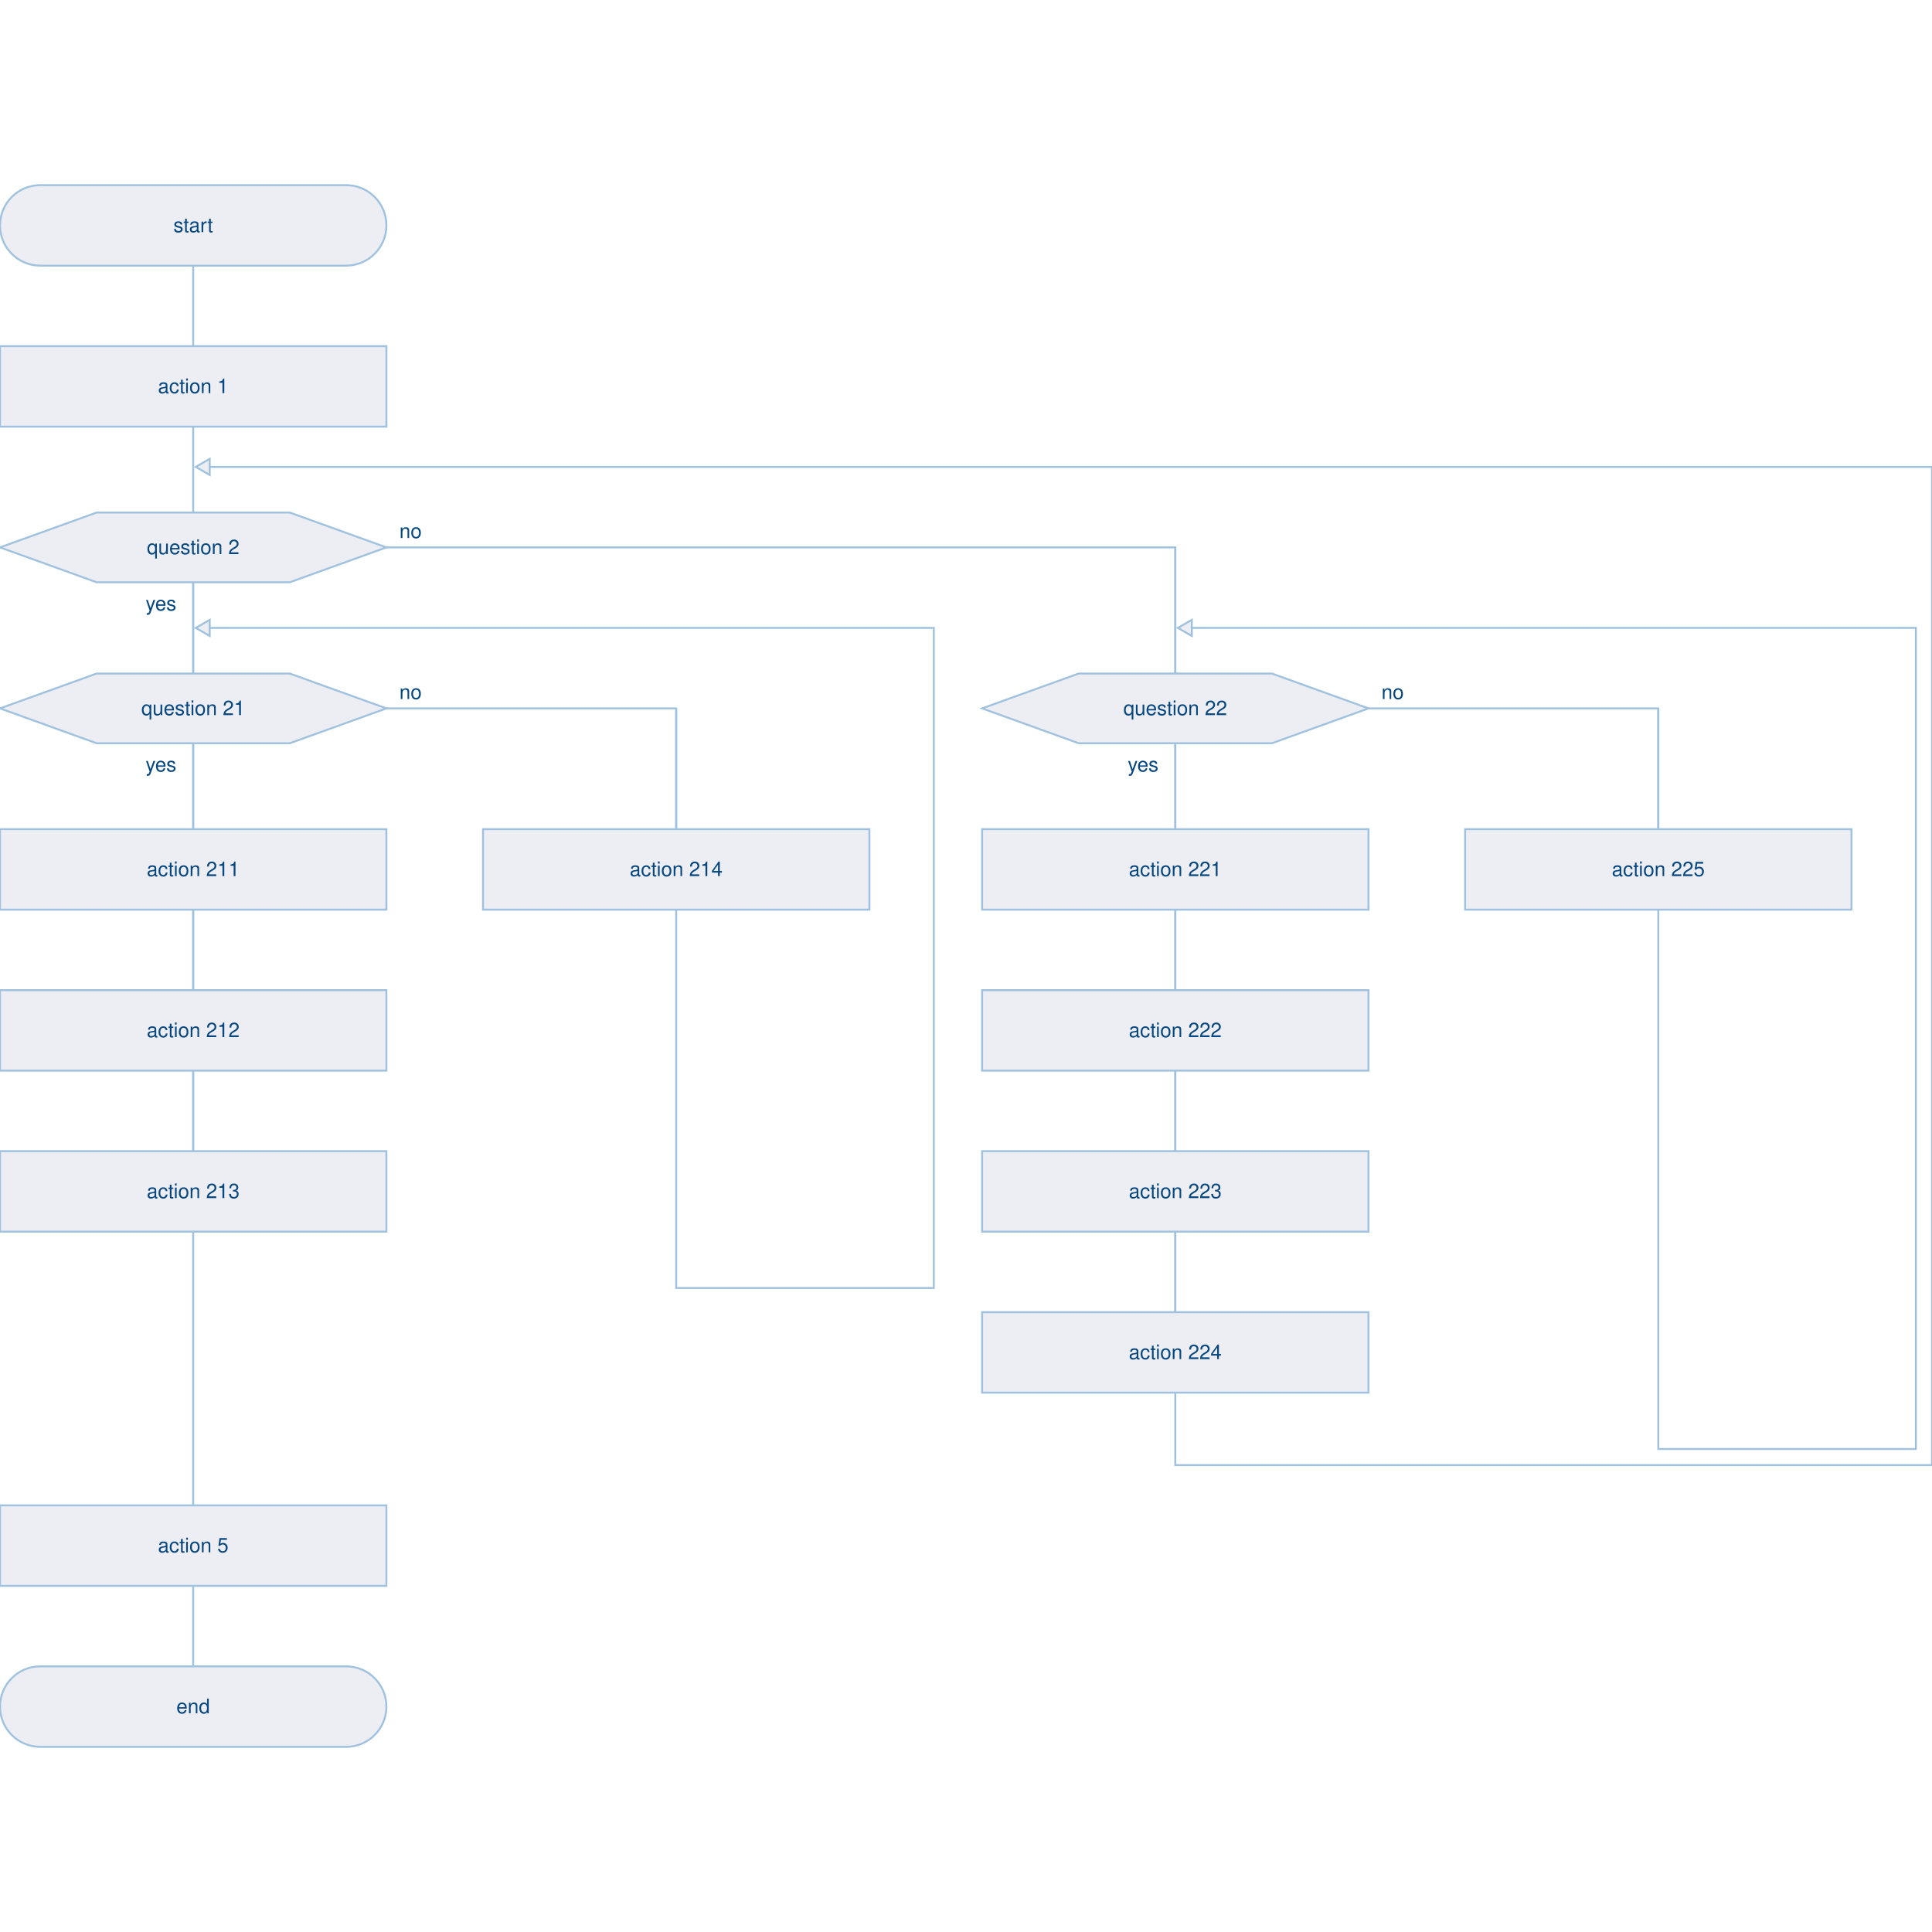
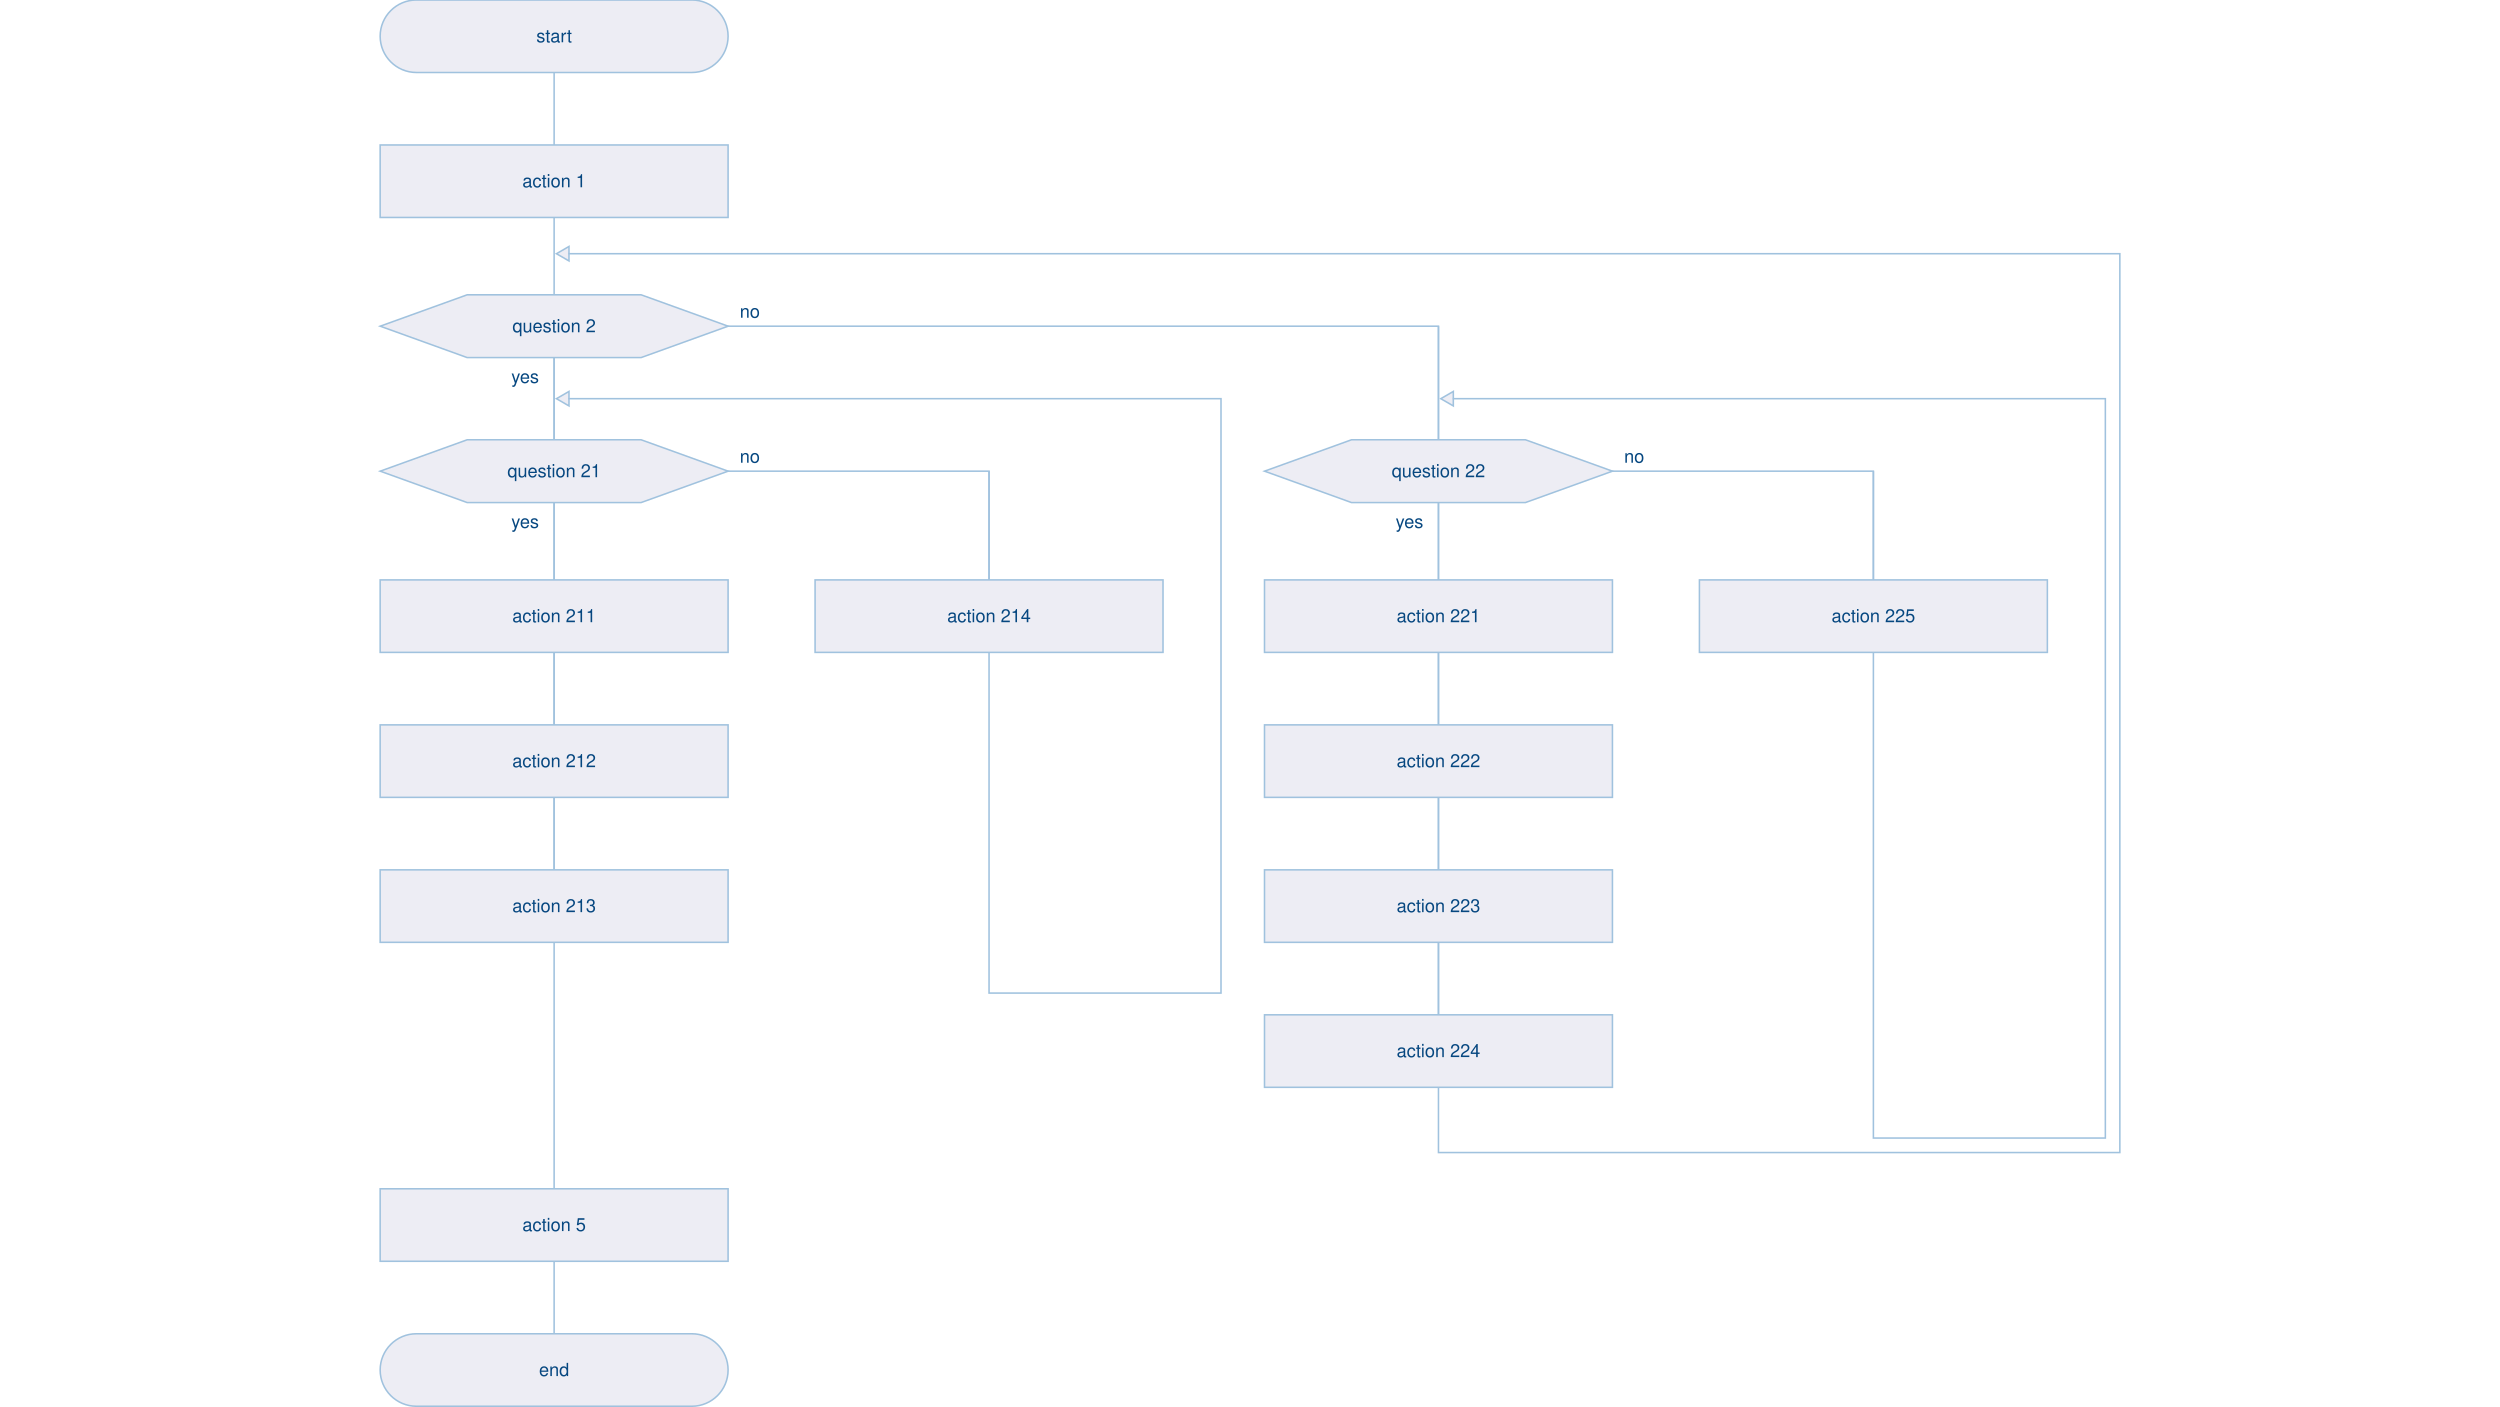
- <svg xmlns="http://www.w3.org/2000/svg" font-size="1" viewBox="0.0 0.0 500.0 500.0" stroke="rgb(0,0,0)" width="500" stroke-opacity="1" height="500" version="1.1">
+ <svg xmlns="http://www.w3.org/2000/svg" font-size="1" viewBox="0.0 0.0 1920.0 1080.0" stroke="rgb(0,0,0)" width="1920" stroke-opacity="1" height="1080" version="1.1">
  <defs />
-   <g stroke-linejoin="miter" fill-opacity="1.0" fill="rgb(237,237,244)" stroke="rgb(160,194,222)" stroke-linecap="butt" stroke-miterlimit="10.0" stroke-opacity="1.0" stroke-width="0.5">
-     <path d="M 54.27,160.417 l -3.608,2.083 l 3.608,2.083 Z" />
+   <g stroke-linejoin="miter" fill-opacity="1.0" fill="rgb(237,237,244)" stroke="rgb(160,194,222)" stroke-linecap="butt" stroke-miterlimit="10.0" stroke-opacity="1.0" stroke-width="1.201">
+     <path d="M 436.976,300.619 l -9.642,5.567 l 9.642,5.567 Z" />
  </g>
-   <g stroke-linejoin="miter" fill-opacity="0.0" fill="rgb(0,0,0)" stroke="rgb(160,194,222)" stroke-linecap="butt" stroke-miterlimit="10.0" stroke-opacity="1.0" stroke-width="0.5">
-     <path d="M 175,183.333 v 150 h 66.667 v -170.833 h -187.558 " />
+   <g stroke-linejoin="miter" fill-opacity="0.0" fill="rgb(0,0,0)" stroke="rgb(160,194,222)" stroke-linecap="butt" stroke-miterlimit="10.0" stroke-opacity="1.0" stroke-width="1.201">
+     <path d="M 759.588,361.856 v 400.825 h 178.144 v -456.495 h -501.187 " />
  </g>
-   <g stroke-linejoin="miter" fill-opacity="1.0" fill="rgb(237,237,244)" stroke="rgb(160,194,222)" stroke-linecap="butt" stroke-miterlimit="10.0" stroke-opacity="1.0" stroke-width="0.5">
-     <path d="M 308.436,160.417 l -3.608,2.083 l 3.608,2.083 Z" />
+   <g stroke-linejoin="miter" fill-opacity="1.0" fill="rgb(237,237,244)" stroke="rgb(160,194,222)" stroke-linecap="butt" stroke-miterlimit="10.0" stroke-opacity="1.0" stroke-width="1.201">
+     <path d="M 1116.151,300.619 l -9.642,5.567 l 9.642,5.567 Z" />
  </g>
-   <g stroke-linejoin="miter" fill-opacity="0.0" fill="rgb(0,0,0)" stroke="rgb(160,194,222)" stroke-linecap="butt" stroke-miterlimit="10.0" stroke-opacity="1.0" stroke-width="0.5">
-     <path d="M 429.167,183.333 v 191.667 h 66.667 v -212.5 h -187.558 " />
+   <g stroke-linejoin="miter" fill-opacity="0.0" fill="rgb(0,0,0)" stroke="rgb(160,194,222)" stroke-linecap="butt" stroke-miterlimit="10.0" stroke-opacity="1.0" stroke-width="1.201">
+     <path d="M 1438.763,361.856 v 512.165 h 178.144 v -567.835 h -501.187 " />
  </g>
-   <g stroke-linejoin="miter" fill-opacity="1.0" fill="rgb(237,237,244)" stroke="rgb(160,194,222)" stroke-linecap="butt" stroke-miterlimit="10.0" stroke-opacity="1.0" stroke-width="0.5">
-     <path d="M 54.27,118.75 l -3.608,2.083 l 3.608,2.083 Z" />
+   <g stroke-linejoin="miter" fill-opacity="1.0" fill="rgb(237,237,244)" stroke="rgb(160,194,222)" stroke-linecap="butt" stroke-miterlimit="10.0" stroke-opacity="1.0" stroke-width="1.201">
+     <path d="M 436.976,189.278 l -9.642,5.567 l 9.642,5.567 Z" />
  </g>
-   <g stroke-linejoin="miter" fill-opacity="0.0" fill="rgb(0,0,0)" stroke="rgb(160,194,222)" stroke-linecap="butt" stroke-miterlimit="10.0" stroke-opacity="1.0" stroke-width="0.5">
-     <path d="M 304.167,141.667 v 237.5 h 195.833 v -258.333 h -445.892 " />
+   <g stroke-linejoin="miter" fill-opacity="0.0" fill="rgb(0,0,0)" stroke="rgb(160,194,222)" stroke-linecap="butt" stroke-miterlimit="10.0" stroke-opacity="1.0" stroke-width="1.201">
+     <path d="M 1104.742,250.516 v 634.639 h 523.299 v -690.309 h -1191.496 " />
  </g>
-   <g stroke-linejoin="miter" fill-opacity="0.0" fill="rgb(0,0,0)" stroke="rgb(160,194,222)" stroke-linecap="butt" stroke-miterlimit="10.0" stroke-opacity="1.0" stroke-width="0.5">
-     <path d="M 50,100 v -41.667 " />
+   <g stroke-linejoin="miter" fill-opacity="0.0" fill="rgb(0,0,0)" stroke="rgb(160,194,222)" stroke-linecap="butt" stroke-miterlimit="10.0" stroke-opacity="1.0" stroke-width="1.201">
+     <path d="M 425.567,139.175 v -111.34 " />
  </g>
-   <g stroke-linejoin="miter" fill-opacity="0.0" fill="rgb(0,0,0)" stroke="rgb(160,194,222)" stroke-linecap="butt" stroke-miterlimit="10.0" stroke-opacity="1.0" stroke-width="0.5">
-     <path d="M 50,141.667 v -41.667 " />
+   <g stroke-linejoin="miter" fill-opacity="0.0" fill="rgb(0,0,0)" stroke="rgb(160,194,222)" stroke-linecap="butt" stroke-miterlimit="10.0" stroke-opacity="1.0" stroke-width="1.201">
+     <path d="M 425.567,250.516 v -111.34 " />
  </g>
-   <g stroke-linejoin="miter" fill-opacity="0.0" fill="rgb(0,0,0)" stroke="rgb(160,194,222)" stroke-linecap="butt" stroke-miterlimit="10.0" stroke-opacity="1.0" stroke-width="0.5">
-     <path d="M 50,400 v -258.333 " />
+   <g stroke-linejoin="miter" fill-opacity="0.0" fill="rgb(0,0,0)" stroke="rgb(160,194,222)" stroke-linecap="butt" stroke-miterlimit="10.0" stroke-opacity="1.0" stroke-width="1.201">
+     <path d="M 425.567,940.825 v -690.309 " />
  </g>
-   <g stroke-linejoin="miter" fill-opacity="0.0" fill="rgb(0,0,0)" stroke="rgb(160,194,222)" stroke-linecap="butt" stroke-miterlimit="10.0" stroke-opacity="1.0" stroke-width="0.5">
-     <path d="M 50,441.667 v -41.667 " />
+   <g stroke-linejoin="miter" fill-opacity="0.0" fill="rgb(0,0,0)" stroke="rgb(160,194,222)" stroke-linecap="butt" stroke-miterlimit="10.0" stroke-opacity="1.0" stroke-width="1.201">
+     <path d="M 425.567,1052.165 v -111.34 " />
  </g>
-   <g stroke-linejoin="miter" fill-opacity="1.0" fill="rgb(237,237,244)" stroke="rgb(160,194,222)" stroke-linecap="butt" stroke-miterlimit="10.0" stroke-opacity="1.0" stroke-width="0.5">
-     <path d="M 100,441.667 h 0 c 0,-5.753 -4.664,-10.417 -10.417 -10.417h -79.167 c -5.753,-0 -10.417,4.664 -10.417 10.417h 0 c -0,5.753 4.664,10.417 10.417 10.417h 79.167 c 5.753,0 10.417,-4.664 10.417 -10.417Z" />
+   <g stroke-linejoin="miter" fill-opacity="1.0" fill="rgb(237,237,244)" stroke="rgb(160,194,222)" stroke-linecap="butt" stroke-miterlimit="10.0" stroke-opacity="1.0" stroke-width="1.201">
+     <path d="M 559.175,1052.165 h 0 c 0,-15.373 -12.462,-27.835 -27.835 -27.835h -211.546 c -15.373,-0 -27.835,12.462 -27.835 27.835h 0 c -0,15.373 12.462,27.835 27.835 27.835h 211.546 c 15.373,0 27.835,-12.462 27.835 -27.835Z" />
  </g>
-   <g stroke-linejoin="miter" fill-opacity="1.0" font-size="5.208px" fill="rgb(6,71,128)" stroke="rgb(0,0,0)" font-weight="300" font-family="helvetica" stroke-linecap="butt" stroke-miterlimit="10.0" stroke-opacity="1.0" stroke-width="1.798">
-     <text transform="matrix(1,0,0,1,50,441.6667)" stroke="none" dominant-baseline="middle" text-anchor="middle">end</text>
+   <g stroke-linejoin="miter" fill-opacity="1.0" font-size="13.918px" fill="rgb(6,71,128)" stroke="rgb(0,0,0)" font-weight="300" font-family="helvetica" stroke-linecap="butt" stroke-miterlimit="10.0" stroke-opacity="1.0" stroke-width="4.805">
+     <text transform="matrix(1,0,0,1,425.567,1052.165)" stroke="none" dominant-baseline="middle" text-anchor="middle">end</text>
  </g>
-   <g stroke-linejoin="miter" fill-opacity="1.0" fill="rgb(237,237,244)" stroke="rgb(160,194,222)" stroke-linecap="butt" stroke-miterlimit="10.0" stroke-opacity="1.0" stroke-width="0.5">
-     <path d="M 100,410.417 l -0,-20.833 h -100 l -0,20.833 Z" />
+   <g stroke-linejoin="miter" fill-opacity="1.0" fill="rgb(237,237,244)" stroke="rgb(160,194,222)" stroke-linecap="butt" stroke-miterlimit="10.0" stroke-opacity="1.0" stroke-width="1.201">
+     <path d="M 559.175,968.66 l -0,-55.67 h -267.216 l -0,55.67 Z" />
  </g>
-   <g stroke-linejoin="miter" fill-opacity="1.0" font-size="5.208px" fill="rgb(6,71,128)" stroke="rgb(0,0,0)" font-weight="300" font-family="helvetica" stroke-linecap="butt" stroke-miterlimit="10.0" stroke-opacity="1.0" stroke-width="1.798">
-     <text transform="matrix(1,0,0,1,50,400)" stroke="none" dominant-baseline="middle" text-anchor="middle">action 5</text>
+   <g stroke-linejoin="miter" fill-opacity="1.0" font-size="13.918px" fill="rgb(6,71,128)" stroke="rgb(0,0,0)" font-weight="300" font-family="helvetica" stroke-linecap="butt" stroke-miterlimit="10.0" stroke-opacity="1.0" stroke-width="4.805">
+     <text transform="matrix(1,0,0,1,425.567,940.8247)" stroke="none" dominant-baseline="middle" text-anchor="middle">action 5</text>
  </g>
-   <g stroke-linejoin="miter" fill-opacity="0.0" fill="rgb(0,0,0)" stroke="rgb(160,194,222)" stroke-linecap="butt" stroke-miterlimit="10.0" stroke-opacity="1.0" stroke-width="0.5">
-     <path d="M 304.167,183.333 v -41.667 h -254.167 " />
+   <g stroke-linejoin="miter" fill-opacity="0.0" fill="rgb(0,0,0)" stroke="rgb(160,194,222)" stroke-linecap="butt" stroke-miterlimit="10.0" stroke-opacity="1.0" stroke-width="1.201">
+     <path d="M 1104.742,361.856 v -111.34 h -679.175 " />
  </g>
-   <g stroke-linejoin="miter" fill-opacity="0.0" fill="rgb(0,0,0)" stroke="rgb(160,194,222)" stroke-linecap="butt" stroke-miterlimit="10.0" stroke-opacity="1.0" stroke-width="0.5">
-     <path d="M 50,183.333 v -41.667 " />
+   <g stroke-linejoin="miter" fill-opacity="0.0" fill="rgb(0,0,0)" stroke="rgb(160,194,222)" stroke-linecap="butt" stroke-miterlimit="10.0" stroke-opacity="1.0" stroke-width="1.201">
+     <path d="M 425.567,361.856 v -111.34 " />
  </g>
-   <g stroke-linejoin="miter" fill-opacity="0.0" fill="rgb(0,0,0)" stroke="rgb(160,194,222)" stroke-linecap="butt" stroke-miterlimit="10.0" stroke-opacity="1.0" stroke-width="0.5">
-     <path d="M 429.167,225 v -41.667 h -125 " />
+   <g stroke-linejoin="miter" fill-opacity="0.0" fill="rgb(0,0,0)" stroke="rgb(160,194,222)" stroke-linecap="butt" stroke-miterlimit="10.0" stroke-opacity="1.0" stroke-width="1.201">
+     <path d="M 1438.763,473.196 v -111.34 h -334.021 " />
  </g>
-   <g stroke-linejoin="miter" fill-opacity="0.0" fill="rgb(0,0,0)" stroke="rgb(160,194,222)" stroke-linecap="butt" stroke-miterlimit="10.0" stroke-opacity="1.0" stroke-width="0.5">
-     <path d="M 304.167,225 v -41.667 " />
+   <g stroke-linejoin="miter" fill-opacity="0.0" fill="rgb(0,0,0)" stroke="rgb(160,194,222)" stroke-linecap="butt" stroke-miterlimit="10.0" stroke-opacity="1.0" stroke-width="1.201">
+     <path d="M 1104.742,473.196 v -111.34 " />
  </g>
-   <g stroke-linejoin="miter" fill-opacity="1.0" fill="rgb(237,237,244)" stroke="rgb(160,194,222)" stroke-linecap="butt" stroke-miterlimit="10.0" stroke-opacity="1.0" stroke-width="0.5">
-     <path d="M 479.167,235.417 l -0,-20.833 h -100 l -0,20.833 Z" />
+   <g stroke-linejoin="miter" fill-opacity="1.0" fill="rgb(237,237,244)" stroke="rgb(160,194,222)" stroke-linecap="butt" stroke-miterlimit="10.0" stroke-opacity="1.0" stroke-width="1.201">
+     <path d="M 1572.371,501.031 l -0,-55.67 h -267.216 l -0,55.67 Z" />
  </g>
-   <g stroke-linejoin="miter" fill-opacity="1.0" font-size="5.208px" fill="rgb(6,71,128)" stroke="rgb(0,0,0)" font-weight="300" font-family="helvetica" stroke-linecap="butt" stroke-miterlimit="10.0" stroke-opacity="1.0" stroke-width="1.798">
-     <text transform="matrix(1,0,0,1,429.1667,225)" stroke="none" dominant-baseline="middle" text-anchor="middle">action 225</text>
+   <g stroke-linejoin="miter" fill-opacity="1.0" font-size="13.918px" fill="rgb(6,71,128)" stroke="rgb(0,0,0)" font-weight="300" font-family="helvetica" stroke-linecap="butt" stroke-miterlimit="10.0" stroke-opacity="1.0" stroke-width="4.805">
+     <text transform="matrix(1,0,0,1,1438.763,473.1959)" stroke="none" dominant-baseline="middle" text-anchor="middle">action 225</text>
  </g>
-   <g stroke-linejoin="miter" fill-opacity="0.0" fill="rgb(0,0,0)" stroke="rgb(160,194,222)" stroke-linecap="butt" stroke-miterlimit="10.0" stroke-opacity="1.0" stroke-width="0.5">
-     <path d="M 304.167,266.667 v -41.667 " />
+   <g stroke-linejoin="miter" fill-opacity="0.0" fill="rgb(0,0,0)" stroke="rgb(160,194,222)" stroke-linecap="butt" stroke-miterlimit="10.0" stroke-opacity="1.0" stroke-width="1.201">
+     <path d="M 1104.742,584.536 v -111.34 " />
  </g>
-   <g stroke-linejoin="miter" fill-opacity="0.0" fill="rgb(0,0,0)" stroke="rgb(160,194,222)" stroke-linecap="butt" stroke-miterlimit="10.0" stroke-opacity="1.0" stroke-width="0.5">
-     <path d="M 304.167,308.333 v -41.667 " />
+   <g stroke-linejoin="miter" fill-opacity="0.0" fill="rgb(0,0,0)" stroke="rgb(160,194,222)" stroke-linecap="butt" stroke-miterlimit="10.0" stroke-opacity="1.0" stroke-width="1.201">
+     <path d="M 1104.742,695.876 v -111.34 " />
  </g>
-   <g stroke-linejoin="miter" fill-opacity="0.0" fill="rgb(0,0,0)" stroke="rgb(160,194,222)" stroke-linecap="butt" stroke-miterlimit="10.0" stroke-opacity="1.0" stroke-width="0.5">
-     <path d="M 304.167,350 v -41.667 " />
+   <g stroke-linejoin="miter" fill-opacity="0.0" fill="rgb(0,0,0)" stroke="rgb(160,194,222)" stroke-linecap="butt" stroke-miterlimit="10.0" stroke-opacity="1.0" stroke-width="1.201">
+     <path d="M 1104.742,807.216 v -111.34 " />
  </g>
-   <g stroke-linejoin="miter" fill-opacity="1.0" fill="rgb(237,237,244)" stroke="rgb(160,194,222)" stroke-linecap="butt" stroke-miterlimit="10.0" stroke-opacity="1.0" stroke-width="0.5">
-     <path d="M 354.167,360.417 l -0,-20.833 h -100 l -0,20.833 Z" />
+   <g stroke-linejoin="miter" fill-opacity="1.0" fill="rgb(237,237,244)" stroke="rgb(160,194,222)" stroke-linecap="butt" stroke-miterlimit="10.0" stroke-opacity="1.0" stroke-width="1.201">
+     <path d="M 1238.351,835.052 l -0,-55.67 h -267.216 l -0,55.67 Z" />
  </g>
-   <g stroke-linejoin="miter" fill-opacity="1.0" font-size="5.208px" fill="rgb(6,71,128)" stroke="rgb(0,0,0)" font-weight="300" font-family="helvetica" stroke-linecap="butt" stroke-miterlimit="10.0" stroke-opacity="1.0" stroke-width="1.798">
-     <text transform="matrix(1,0,0,1,304.1667,350)" stroke="none" dominant-baseline="middle" text-anchor="middle">action 224</text>
+   <g stroke-linejoin="miter" fill-opacity="1.0" font-size="13.918px" fill="rgb(6,71,128)" stroke="rgb(0,0,0)" font-weight="300" font-family="helvetica" stroke-linecap="butt" stroke-miterlimit="10.0" stroke-opacity="1.0" stroke-width="4.805">
+     <text transform="matrix(1,0,0,1,1104.742,807.2165)" stroke="none" dominant-baseline="middle" text-anchor="middle">action 224</text>
  </g>
-   <g stroke-linejoin="miter" fill-opacity="1.0" fill="rgb(237,237,244)" stroke="rgb(160,194,222)" stroke-linecap="butt" stroke-miterlimit="10.0" stroke-opacity="1.0" stroke-width="0.5">
-     <path d="M 354.167,318.75 l -0,-20.833 h -100 l -0,20.833 Z" />
+   <g stroke-linejoin="miter" fill-opacity="1.0" fill="rgb(237,237,244)" stroke="rgb(160,194,222)" stroke-linecap="butt" stroke-miterlimit="10.0" stroke-opacity="1.0" stroke-width="1.201">
+     <path d="M 1238.351,723.711 l -0,-55.67 h -267.216 l -0,55.67 Z" />
  </g>
-   <g stroke-linejoin="miter" fill-opacity="1.0" font-size="5.208px" fill="rgb(6,71,128)" stroke="rgb(0,0,0)" font-weight="300" font-family="helvetica" stroke-linecap="butt" stroke-miterlimit="10.0" stroke-opacity="1.0" stroke-width="1.798">
-     <text transform="matrix(1,0,0,1,304.1667,308.3333)" stroke="none" dominant-baseline="middle" text-anchor="middle">action 223</text>
+   <g stroke-linejoin="miter" fill-opacity="1.0" font-size="13.918px" fill="rgb(6,71,128)" stroke="rgb(0,0,0)" font-weight="300" font-family="helvetica" stroke-linecap="butt" stroke-miterlimit="10.0" stroke-opacity="1.0" stroke-width="4.805">
+     <text transform="matrix(1,0,0,1,1104.742,695.8763)" stroke="none" dominant-baseline="middle" text-anchor="middle">action 223</text>
  </g>
-   <g stroke-linejoin="miter" fill-opacity="1.0" fill="rgb(237,237,244)" stroke="rgb(160,194,222)" stroke-linecap="butt" stroke-miterlimit="10.0" stroke-opacity="1.0" stroke-width="0.5">
-     <path d="M 354.167,277.083 l -0,-20.833 h -100 l -0,20.833 Z" />
+   <g stroke-linejoin="miter" fill-opacity="1.0" fill="rgb(237,237,244)" stroke="rgb(160,194,222)" stroke-linecap="butt" stroke-miterlimit="10.0" stroke-opacity="1.0" stroke-width="1.201">
+     <path d="M 1238.351,612.371 l -0,-55.67 h -267.216 l -0,55.67 Z" />
  </g>
-   <g stroke-linejoin="miter" fill-opacity="1.0" font-size="5.208px" fill="rgb(6,71,128)" stroke="rgb(0,0,0)" font-weight="300" font-family="helvetica" stroke-linecap="butt" stroke-miterlimit="10.0" stroke-opacity="1.0" stroke-width="1.798">
-     <text transform="matrix(1,0,0,1,304.1667,266.6667)" stroke="none" dominant-baseline="middle" text-anchor="middle">action 222</text>
+   <g stroke-linejoin="miter" fill-opacity="1.0" font-size="13.918px" fill="rgb(6,71,128)" stroke="rgb(0,0,0)" font-weight="300" font-family="helvetica" stroke-linecap="butt" stroke-miterlimit="10.0" stroke-opacity="1.0" stroke-width="4.805">
+     <text transform="matrix(1,0,0,1,1104.742,584.5361)" stroke="none" dominant-baseline="middle" text-anchor="middle">action 222</text>
  </g>
-   <g stroke-linejoin="miter" fill-opacity="1.0" fill="rgb(237,237,244)" stroke="rgb(160,194,222)" stroke-linecap="butt" stroke-miterlimit="10.0" stroke-opacity="1.0" stroke-width="0.5">
-     <path d="M 354.167,235.417 l -0,-20.833 h -100 l -0,20.833 Z" />
+   <g stroke-linejoin="miter" fill-opacity="1.0" fill="rgb(237,237,244)" stroke="rgb(160,194,222)" stroke-linecap="butt" stroke-miterlimit="10.0" stroke-opacity="1.0" stroke-width="1.201">
+     <path d="M 1238.351,501.031 l -0,-55.67 h -267.216 l -0,55.67 Z" />
  </g>
-   <g stroke-linejoin="miter" fill-opacity="1.0" font-size="5.208px" fill="rgb(6,71,128)" stroke="rgb(0,0,0)" font-weight="300" font-family="helvetica" stroke-linecap="butt" stroke-miterlimit="10.0" stroke-opacity="1.0" stroke-width="1.798">
-     <text transform="matrix(1,0,0,1,304.1667,225)" stroke="none" dominant-baseline="middle" text-anchor="middle">action 221</text>
+   <g stroke-linejoin="miter" fill-opacity="1.0" font-size="13.918px" fill="rgb(6,71,128)" stroke="rgb(0,0,0)" font-weight="300" font-family="helvetica" stroke-linecap="butt" stroke-miterlimit="10.0" stroke-opacity="1.0" stroke-width="4.805">
+     <text transform="matrix(1,0,0,1,1104.742,473.1959)" stroke="none" dominant-baseline="middle" text-anchor="middle">action 221</text>
  </g>
-   <g stroke-linejoin="miter" fill-opacity="1.0" font-size="5.208px" fill="rgb(6,71,128)" stroke="rgb(0,0,0)" font-weight="300" font-family="helvetica" stroke-linecap="butt" stroke-miterlimit="10.0" stroke-opacity="1.0" stroke-width="1.798">
-     <text transform="matrix(1,0,0,1,360.4167,179.1667)" stroke="none" dominant-baseline="middle" text-anchor="middle">no</text>
+   <g stroke-linejoin="miter" fill-opacity="1.0" font-size="13.918px" fill="rgb(6,71,128)" stroke="rgb(0,0,0)" font-weight="300" font-family="helvetica" stroke-linecap="butt" stroke-miterlimit="10.0" stroke-opacity="1.0" stroke-width="4.805">
+     <text transform="matrix(1,0,0,1,1255.052,350.7216)" stroke="none" dominant-baseline="middle" text-anchor="middle">no</text>
  </g>
-   <g stroke-linejoin="miter" fill-opacity="1.0" font-size="5.208px" fill="rgb(6,71,128)" stroke="rgb(0,0,0)" font-weight="300" font-family="helvetica" stroke-linecap="butt" stroke-miterlimit="10.0" stroke-opacity="1.0" stroke-width="1.798">
-     <text transform="matrix(1,0,0,1,295.8333,197.9167)" stroke="none" dominant-baseline="middle" text-anchor="middle">yes</text>
+   <g stroke-linejoin="miter" fill-opacity="1.0" font-size="13.918px" fill="rgb(6,71,128)" stroke="rgb(0,0,0)" font-weight="300" font-family="helvetica" stroke-linecap="butt" stroke-miterlimit="10.0" stroke-opacity="1.0" stroke-width="4.805">
+     <text transform="matrix(1,0,0,1,1082.474,400.8247)" stroke="none" dominant-baseline="middle" text-anchor="middle">yes</text>
  </g>
-   <g stroke-linejoin="miter" fill-opacity="1.0" fill="rgb(237,237,244)" stroke="rgb(160,194,222)" stroke-linecap="butt" stroke-miterlimit="10.0" stroke-opacity="1.0" stroke-width="0.5">
-     <path d="M 329.167,192.354 l 25,-9.021 l -25,-9.021 l -50,-0 l -25,9.021 l 25,9.021 Z" />
+   <g stroke-linejoin="miter" fill-opacity="1.0" fill="rgb(237,237,244)" stroke="rgb(160,194,222)" stroke-linecap="butt" stroke-miterlimit="10.0" stroke-opacity="1.0" stroke-width="1.201">
+     <path d="M 1171.546,385.962 l 66.804,-24.106 l -66.804,-24.106 l -133.608,-0 l -66.804,24.106 l 66.804,24.106 Z" />
  </g>
-   <g stroke-linejoin="miter" fill-opacity="1.0" font-size="5.208px" fill="rgb(6,71,128)" stroke="rgb(0,0,0)" font-weight="300" font-family="helvetica" stroke-linecap="butt" stroke-miterlimit="10.0" stroke-opacity="1.0" stroke-width="1.798">
-     <text transform="matrix(1,0,0,1,304.1667,183.3333)" stroke="none" dominant-baseline="middle" text-anchor="middle">question 22</text>
+   <g stroke-linejoin="miter" fill-opacity="1.0" font-size="13.918px" fill="rgb(6,71,128)" stroke="rgb(0,0,0)" font-weight="300" font-family="helvetica" stroke-linecap="butt" stroke-miterlimit="10.0" stroke-opacity="1.0" stroke-width="4.805">
+     <text transform="matrix(1,0,0,1,1104.742,361.8557)" stroke="none" dominant-baseline="middle" text-anchor="middle">question 22</text>
  </g>
-   <g stroke-linejoin="miter" fill-opacity="0.0" fill="rgb(0,0,0)" stroke="rgb(160,194,222)" stroke-linecap="butt" stroke-miterlimit="10.0" stroke-opacity="1.0" stroke-width="0.5">
-     <path d="M 175,225 v -41.667 h -125 " />
+   <g stroke-linejoin="miter" fill-opacity="0.0" fill="rgb(0,0,0)" stroke="rgb(160,194,222)" stroke-linecap="butt" stroke-miterlimit="10.0" stroke-opacity="1.0" stroke-width="1.201">
+     <path d="M 759.588,473.196 v -111.34 h -334.021 " />
  </g>
-   <g stroke-linejoin="miter" fill-opacity="0.0" fill="rgb(0,0,0)" stroke="rgb(160,194,222)" stroke-linecap="butt" stroke-miterlimit="10.0" stroke-opacity="1.0" stroke-width="0.5">
-     <path d="M 50,225 v -41.667 " />
+   <g stroke-linejoin="miter" fill-opacity="0.0" fill="rgb(0,0,0)" stroke="rgb(160,194,222)" stroke-linecap="butt" stroke-miterlimit="10.0" stroke-opacity="1.0" stroke-width="1.201">
+     <path d="M 425.567,473.196 v -111.34 " />
  </g>
-   <g stroke-linejoin="miter" fill-opacity="1.0" fill="rgb(237,237,244)" stroke="rgb(160,194,222)" stroke-linecap="butt" stroke-miterlimit="10.0" stroke-opacity="1.0" stroke-width="0.5">
-     <path d="M 225,235.417 l -0,-20.833 h -100 l -0,20.833 Z" />
+   <g stroke-linejoin="miter" fill-opacity="1.0" fill="rgb(237,237,244)" stroke="rgb(160,194,222)" stroke-linecap="butt" stroke-miterlimit="10.0" stroke-opacity="1.0" stroke-width="1.201">
+     <path d="M 893.196,501.031 l -0,-55.67 h -267.216 l -0,55.67 Z" />
  </g>
-   <g stroke-linejoin="miter" fill-opacity="1.0" font-size="5.208px" fill="rgb(6,71,128)" stroke="rgb(0,0,0)" font-weight="300" font-family="helvetica" stroke-linecap="butt" stroke-miterlimit="10.0" stroke-opacity="1.0" stroke-width="1.798">
-     <text transform="matrix(1,0,0,1,175,225)" stroke="none" dominant-baseline="middle" text-anchor="middle">action 214</text>
+   <g stroke-linejoin="miter" fill-opacity="1.0" font-size="13.918px" fill="rgb(6,71,128)" stroke="rgb(0,0,0)" font-weight="300" font-family="helvetica" stroke-linecap="butt" stroke-miterlimit="10.0" stroke-opacity="1.0" stroke-width="4.805">
+     <text transform="matrix(1,0,0,1,759.5876,473.1959)" stroke="none" dominant-baseline="middle" text-anchor="middle">action 214</text>
  </g>
-   <g stroke-linejoin="miter" fill-opacity="0.0" fill="rgb(0,0,0)" stroke="rgb(160,194,222)" stroke-linecap="butt" stroke-miterlimit="10.0" stroke-opacity="1.0" stroke-width="0.5">
-     <path d="M 50,266.667 v -41.667 " />
+   <g stroke-linejoin="miter" fill-opacity="0.0" fill="rgb(0,0,0)" stroke="rgb(160,194,222)" stroke-linecap="butt" stroke-miterlimit="10.0" stroke-opacity="1.0" stroke-width="1.201">
+     <path d="M 425.567,584.536 v -111.34 " />
  </g>
-   <g stroke-linejoin="miter" fill-opacity="0.0" fill="rgb(0,0,0)" stroke="rgb(160,194,222)" stroke-linecap="butt" stroke-miterlimit="10.0" stroke-opacity="1.0" stroke-width="0.5">
-     <path d="M 50,308.333 v -41.667 " />
+   <g stroke-linejoin="miter" fill-opacity="0.0" fill="rgb(0,0,0)" stroke="rgb(160,194,222)" stroke-linecap="butt" stroke-miterlimit="10.0" stroke-opacity="1.0" stroke-width="1.201">
+     <path d="M 425.567,695.876 v -111.34 " />
  </g>
-   <g stroke-linejoin="miter" fill-opacity="1.0" fill="rgb(237,237,244)" stroke="rgb(160,194,222)" stroke-linecap="butt" stroke-miterlimit="10.0" stroke-opacity="1.0" stroke-width="0.5">
-     <path d="M 100,318.75 l -0,-20.833 h -100 l -0,20.833 Z" />
+   <g stroke-linejoin="miter" fill-opacity="1.0" fill="rgb(237,237,244)" stroke="rgb(160,194,222)" stroke-linecap="butt" stroke-miterlimit="10.0" stroke-opacity="1.0" stroke-width="1.201">
+     <path d="M 559.175,723.711 l -0,-55.67 h -267.216 l -0,55.67 Z" />
  </g>
-   <g stroke-linejoin="miter" fill-opacity="1.0" font-size="5.208px" fill="rgb(6,71,128)" stroke="rgb(0,0,0)" font-weight="300" font-family="helvetica" stroke-linecap="butt" stroke-miterlimit="10.0" stroke-opacity="1.0" stroke-width="1.798">
-     <text transform="matrix(1,0,0,1,50,308.3333)" stroke="none" dominant-baseline="middle" text-anchor="middle">action 213</text>
+   <g stroke-linejoin="miter" fill-opacity="1.0" font-size="13.918px" fill="rgb(6,71,128)" stroke="rgb(0,0,0)" font-weight="300" font-family="helvetica" stroke-linecap="butt" stroke-miterlimit="10.0" stroke-opacity="1.0" stroke-width="4.805">
+     <text transform="matrix(1,0,0,1,425.567,695.8763)" stroke="none" dominant-baseline="middle" text-anchor="middle">action 213</text>
  </g>
-   <g stroke-linejoin="miter" fill-opacity="1.0" fill="rgb(237,237,244)" stroke="rgb(160,194,222)" stroke-linecap="butt" stroke-miterlimit="10.0" stroke-opacity="1.0" stroke-width="0.5">
-     <path d="M 100,277.083 l -0,-20.833 h -100 l -0,20.833 Z" />
+   <g stroke-linejoin="miter" fill-opacity="1.0" fill="rgb(237,237,244)" stroke="rgb(160,194,222)" stroke-linecap="butt" stroke-miterlimit="10.0" stroke-opacity="1.0" stroke-width="1.201">
+     <path d="M 559.175,612.371 l -0,-55.67 h -267.216 l -0,55.67 Z" />
  </g>
-   <g stroke-linejoin="miter" fill-opacity="1.0" font-size="5.208px" fill="rgb(6,71,128)" stroke="rgb(0,0,0)" font-weight="300" font-family="helvetica" stroke-linecap="butt" stroke-miterlimit="10.0" stroke-opacity="1.0" stroke-width="1.798">
-     <text transform="matrix(1,0,0,1,50,266.6667)" stroke="none" dominant-baseline="middle" text-anchor="middle">action 212</text>
+   <g stroke-linejoin="miter" fill-opacity="1.0" font-size="13.918px" fill="rgb(6,71,128)" stroke="rgb(0,0,0)" font-weight="300" font-family="helvetica" stroke-linecap="butt" stroke-miterlimit="10.0" stroke-opacity="1.0" stroke-width="4.805">
+     <text transform="matrix(1,0,0,1,425.567,584.5361)" stroke="none" dominant-baseline="middle" text-anchor="middle">action 212</text>
  </g>
-   <g stroke-linejoin="miter" fill-opacity="1.0" fill="rgb(237,237,244)" stroke="rgb(160,194,222)" stroke-linecap="butt" stroke-miterlimit="10.0" stroke-opacity="1.0" stroke-width="0.5">
-     <path d="M 100,235.417 l -0,-20.833 h -100 l -0,20.833 Z" />
+   <g stroke-linejoin="miter" fill-opacity="1.0" fill="rgb(237,237,244)" stroke="rgb(160,194,222)" stroke-linecap="butt" stroke-miterlimit="10.0" stroke-opacity="1.0" stroke-width="1.201">
+     <path d="M 559.175,501.031 l -0,-55.67 h -267.216 l -0,55.67 Z" />
  </g>
-   <g stroke-linejoin="miter" fill-opacity="1.0" font-size="5.208px" fill="rgb(6,71,128)" stroke="rgb(0,0,0)" font-weight="300" font-family="helvetica" stroke-linecap="butt" stroke-miterlimit="10.0" stroke-opacity="1.0" stroke-width="1.798">
-     <text transform="matrix(1,0,0,1,50,225)" stroke="none" dominant-baseline="middle" text-anchor="middle">action 211</text>
+   <g stroke-linejoin="miter" fill-opacity="1.0" font-size="13.918px" fill="rgb(6,71,128)" stroke="rgb(0,0,0)" font-weight="300" font-family="helvetica" stroke-linecap="butt" stroke-miterlimit="10.0" stroke-opacity="1.0" stroke-width="4.805">
+     <text transform="matrix(1,0,0,1,425.567,473.1959)" stroke="none" dominant-baseline="middle" text-anchor="middle">action 211</text>
  </g>
-   <g stroke-linejoin="miter" fill-opacity="1.0" font-size="5.208px" fill="rgb(6,71,128)" stroke="rgb(0,0,0)" font-weight="300" font-family="helvetica" stroke-linecap="butt" stroke-miterlimit="10.0" stroke-opacity="1.0" stroke-width="1.798">
-     <text transform="matrix(1,0,0,1,106.25,179.1667)" stroke="none" dominant-baseline="middle" text-anchor="middle">no</text>
+   <g stroke-linejoin="miter" fill-opacity="1.0" font-size="13.918px" fill="rgb(6,71,128)" stroke="rgb(0,0,0)" font-weight="300" font-family="helvetica" stroke-linecap="butt" stroke-miterlimit="10.0" stroke-opacity="1.0" stroke-width="4.805">
+     <text transform="matrix(1,0,0,1,575.8763,350.7216)" stroke="none" dominant-baseline="middle" text-anchor="middle">no</text>
  </g>
-   <g stroke-linejoin="miter" fill-opacity="1.0" font-size="5.208px" fill="rgb(6,71,128)" stroke="rgb(0,0,0)" font-weight="300" font-family="helvetica" stroke-linecap="butt" stroke-miterlimit="10.0" stroke-opacity="1.0" stroke-width="1.798">
-     <text transform="matrix(1,0,0,1,41.6667,197.9167)" stroke="none" dominant-baseline="middle" text-anchor="middle">yes</text>
+   <g stroke-linejoin="miter" fill-opacity="1.0" font-size="13.918px" fill="rgb(6,71,128)" stroke="rgb(0,0,0)" font-weight="300" font-family="helvetica" stroke-linecap="butt" stroke-miterlimit="10.0" stroke-opacity="1.0" stroke-width="4.805">
+     <text transform="matrix(1,0,0,1,403.299,400.8247)" stroke="none" dominant-baseline="middle" text-anchor="middle">yes</text>
  </g>
-   <g stroke-linejoin="miter" fill-opacity="1.0" fill="rgb(237,237,244)" stroke="rgb(160,194,222)" stroke-linecap="butt" stroke-miterlimit="10.0" stroke-opacity="1.0" stroke-width="0.5">
-     <path d="M 75,192.354 l 25,-9.021 l -25,-9.021 l -50,-0 l -25,9.021 l 25,9.021 Z" />
+   <g stroke-linejoin="miter" fill-opacity="1.0" fill="rgb(237,237,244)" stroke="rgb(160,194,222)" stroke-linecap="butt" stroke-miterlimit="10.0" stroke-opacity="1.0" stroke-width="1.201">
+     <path d="M 492.371,385.962 l 66.804,-24.106 l -66.804,-24.106 l -133.608,-0 l -66.804,24.106 l 66.804,24.106 Z" />
  </g>
-   <g stroke-linejoin="miter" fill-opacity="1.0" font-size="5.208px" fill="rgb(6,71,128)" stroke="rgb(0,0,0)" font-weight="300" font-family="helvetica" stroke-linecap="butt" stroke-miterlimit="10.0" stroke-opacity="1.0" stroke-width="1.798">
-     <text transform="matrix(1,0,0,1,50,183.3333)" stroke="none" dominant-baseline="middle" text-anchor="middle">question 21</text>
+   <g stroke-linejoin="miter" fill-opacity="1.0" font-size="13.918px" fill="rgb(6,71,128)" stroke="rgb(0,0,0)" font-weight="300" font-family="helvetica" stroke-linecap="butt" stroke-miterlimit="10.0" stroke-opacity="1.0" stroke-width="4.805">
+     <text transform="matrix(1,0,0,1,425.567,361.8557)" stroke="none" dominant-baseline="middle" text-anchor="middle">question 21</text>
  </g>
-   <g stroke-linejoin="miter" fill-opacity="1.0" font-size="5.208px" fill="rgb(6,71,128)" stroke="rgb(0,0,0)" font-weight="300" font-family="helvetica" stroke-linecap="butt" stroke-miterlimit="10.0" stroke-opacity="1.0" stroke-width="1.798">
-     <text transform="matrix(1,0,0,1,106.25,137.5)" stroke="none" dominant-baseline="middle" text-anchor="middle">no</text>
+   <g stroke-linejoin="miter" fill-opacity="1.0" font-size="13.918px" fill="rgb(6,71,128)" stroke="rgb(0,0,0)" font-weight="300" font-family="helvetica" stroke-linecap="butt" stroke-miterlimit="10.0" stroke-opacity="1.0" stroke-width="4.805">
+     <text transform="matrix(1,0,0,1,575.8763,239.3814)" stroke="none" dominant-baseline="middle" text-anchor="middle">no</text>
  </g>
-   <g stroke-linejoin="miter" fill-opacity="1.0" font-size="5.208px" fill="rgb(6,71,128)" stroke="rgb(0,0,0)" font-weight="300" font-family="helvetica" stroke-linecap="butt" stroke-miterlimit="10.0" stroke-opacity="1.0" stroke-width="1.798">
-     <text transform="matrix(1,0,0,1,41.6667,156.25)" stroke="none" dominant-baseline="middle" text-anchor="middle">yes</text>
+   <g stroke-linejoin="miter" fill-opacity="1.0" font-size="13.918px" fill="rgb(6,71,128)" stroke="rgb(0,0,0)" font-weight="300" font-family="helvetica" stroke-linecap="butt" stroke-miterlimit="10.0" stroke-opacity="1.0" stroke-width="4.805">
+     <text transform="matrix(1,0,0,1,403.299,289.4845)" stroke="none" dominant-baseline="middle" text-anchor="middle">yes</text>
  </g>
-   <g stroke-linejoin="miter" fill-opacity="1.0" fill="rgb(237,237,244)" stroke="rgb(160,194,222)" stroke-linecap="butt" stroke-miterlimit="10.0" stroke-opacity="1.0" stroke-width="0.5">
-     <path d="M 75,150.688 l 25,-9.021 l -25,-9.021 l -50,-0 l -25,9.021 l 25,9.021 Z" />
+   <g stroke-linejoin="miter" fill-opacity="1.0" fill="rgb(237,237,244)" stroke="rgb(160,194,222)" stroke-linecap="butt" stroke-miterlimit="10.0" stroke-opacity="1.0" stroke-width="1.201">
+     <path d="M 492.371,274.621 l 66.804,-24.106 l -66.804,-24.106 l -133.608,-0 l -66.804,24.106 l 66.804,24.106 Z" />
  </g>
-   <g stroke-linejoin="miter" fill-opacity="1.0" font-size="5.208px" fill="rgb(6,71,128)" stroke="rgb(0,0,0)" font-weight="300" font-family="helvetica" stroke-linecap="butt" stroke-miterlimit="10.0" stroke-opacity="1.0" stroke-width="1.798">
-     <text transform="matrix(1,0,0,1,50,141.6667)" stroke="none" dominant-baseline="middle" text-anchor="middle">question 2</text>
+   <g stroke-linejoin="miter" fill-opacity="1.0" font-size="13.918px" fill="rgb(6,71,128)" stroke="rgb(0,0,0)" font-weight="300" font-family="helvetica" stroke-linecap="butt" stroke-miterlimit="10.0" stroke-opacity="1.0" stroke-width="4.805">
+     <text transform="matrix(1,0,0,1,425.567,250.5155)" stroke="none" dominant-baseline="middle" text-anchor="middle">question 2</text>
  </g>
-   <g stroke-linejoin="miter" fill-opacity="1.0" fill="rgb(237,237,244)" stroke="rgb(160,194,222)" stroke-linecap="butt" stroke-miterlimit="10.0" stroke-opacity="1.0" stroke-width="0.5">
-     <path d="M 100,110.417 l -0,-20.833 h -100 l -0,20.833 Z" />
+   <g stroke-linejoin="miter" fill-opacity="1.0" fill="rgb(237,237,244)" stroke="rgb(160,194,222)" stroke-linecap="butt" stroke-miterlimit="10.0" stroke-opacity="1.0" stroke-width="1.201">
+     <path d="M 559.175,167.01 l -0,-55.67 h -267.216 l -0,55.67 Z" />
  </g>
-   <g stroke-linejoin="miter" fill-opacity="1.0" font-size="5.208px" fill="rgb(6,71,128)" stroke="rgb(0,0,0)" font-weight="300" font-family="helvetica" stroke-linecap="butt" stroke-miterlimit="10.0" stroke-opacity="1.0" stroke-width="1.798">
-     <text transform="matrix(1,0,0,1,50,100)" stroke="none" dominant-baseline="middle" text-anchor="middle">action 1</text>
+   <g stroke-linejoin="miter" fill-opacity="1.0" font-size="13.918px" fill="rgb(6,71,128)" stroke="rgb(0,0,0)" font-weight="300" font-family="helvetica" stroke-linecap="butt" stroke-miterlimit="10.0" stroke-opacity="1.0" stroke-width="4.805">
+     <text transform="matrix(1,0,0,1,425.567,139.1753)" stroke="none" dominant-baseline="middle" text-anchor="middle">action 1</text>
  </g>
-   <g stroke-linejoin="miter" fill-opacity="1.0" fill="rgb(237,237,244)" stroke="rgb(160,194,222)" stroke-linecap="butt" stroke-miterlimit="10.0" stroke-opacity="1.0" stroke-width="0.5">
-     <path d="M 100,58.333 h 0 c 0,-5.753 -4.664,-10.417 -10.417 -10.417h -79.167 c -5.753,-0 -10.417,4.664 -10.417 10.417h 0 c -0,5.753 4.664,10.417 10.417 10.417h 79.167 c 5.753,0 10.417,-4.664 10.417 -10.417Z" />
+   <g stroke-linejoin="miter" fill-opacity="1.0" fill="rgb(237,237,244)" stroke="rgb(160,194,222)" stroke-linecap="butt" stroke-miterlimit="10.0" stroke-opacity="1.0" stroke-width="1.201">
+     <path d="M 559.175,27.835 h 0 c 0,-15.373 -12.462,-27.835 -27.835 -27.835h -211.546 c -15.373,-0 -27.835,12.462 -27.835 27.835h 0 c -0,15.373 12.462,27.835 27.835 27.835h 211.546 c 15.373,0 27.835,-12.462 27.835 -27.835Z" />
  </g>
-   <g stroke-linejoin="miter" fill-opacity="1.0" font-size="5.208px" fill="rgb(6,71,128)" stroke="rgb(0,0,0)" font-weight="300" font-family="helvetica" stroke-linecap="butt" stroke-miterlimit="10.0" stroke-opacity="1.0" stroke-width="1.798">
-     <text transform="matrix(1,0,0,1,50,58.3333)" stroke="none" dominant-baseline="middle" text-anchor="middle">start</text>
+   <g stroke-linejoin="miter" fill-opacity="1.0" font-size="13.918px" fill="rgb(6,71,128)" stroke="rgb(0,0,0)" font-weight="300" font-family="helvetica" stroke-linecap="butt" stroke-miterlimit="10.0" stroke-opacity="1.0" stroke-width="4.805">
+     <text transform="matrix(1,0,0,1,425.567,27.8351)" stroke="none" dominant-baseline="middle" text-anchor="middle">start</text>
  </g>
</svg>
